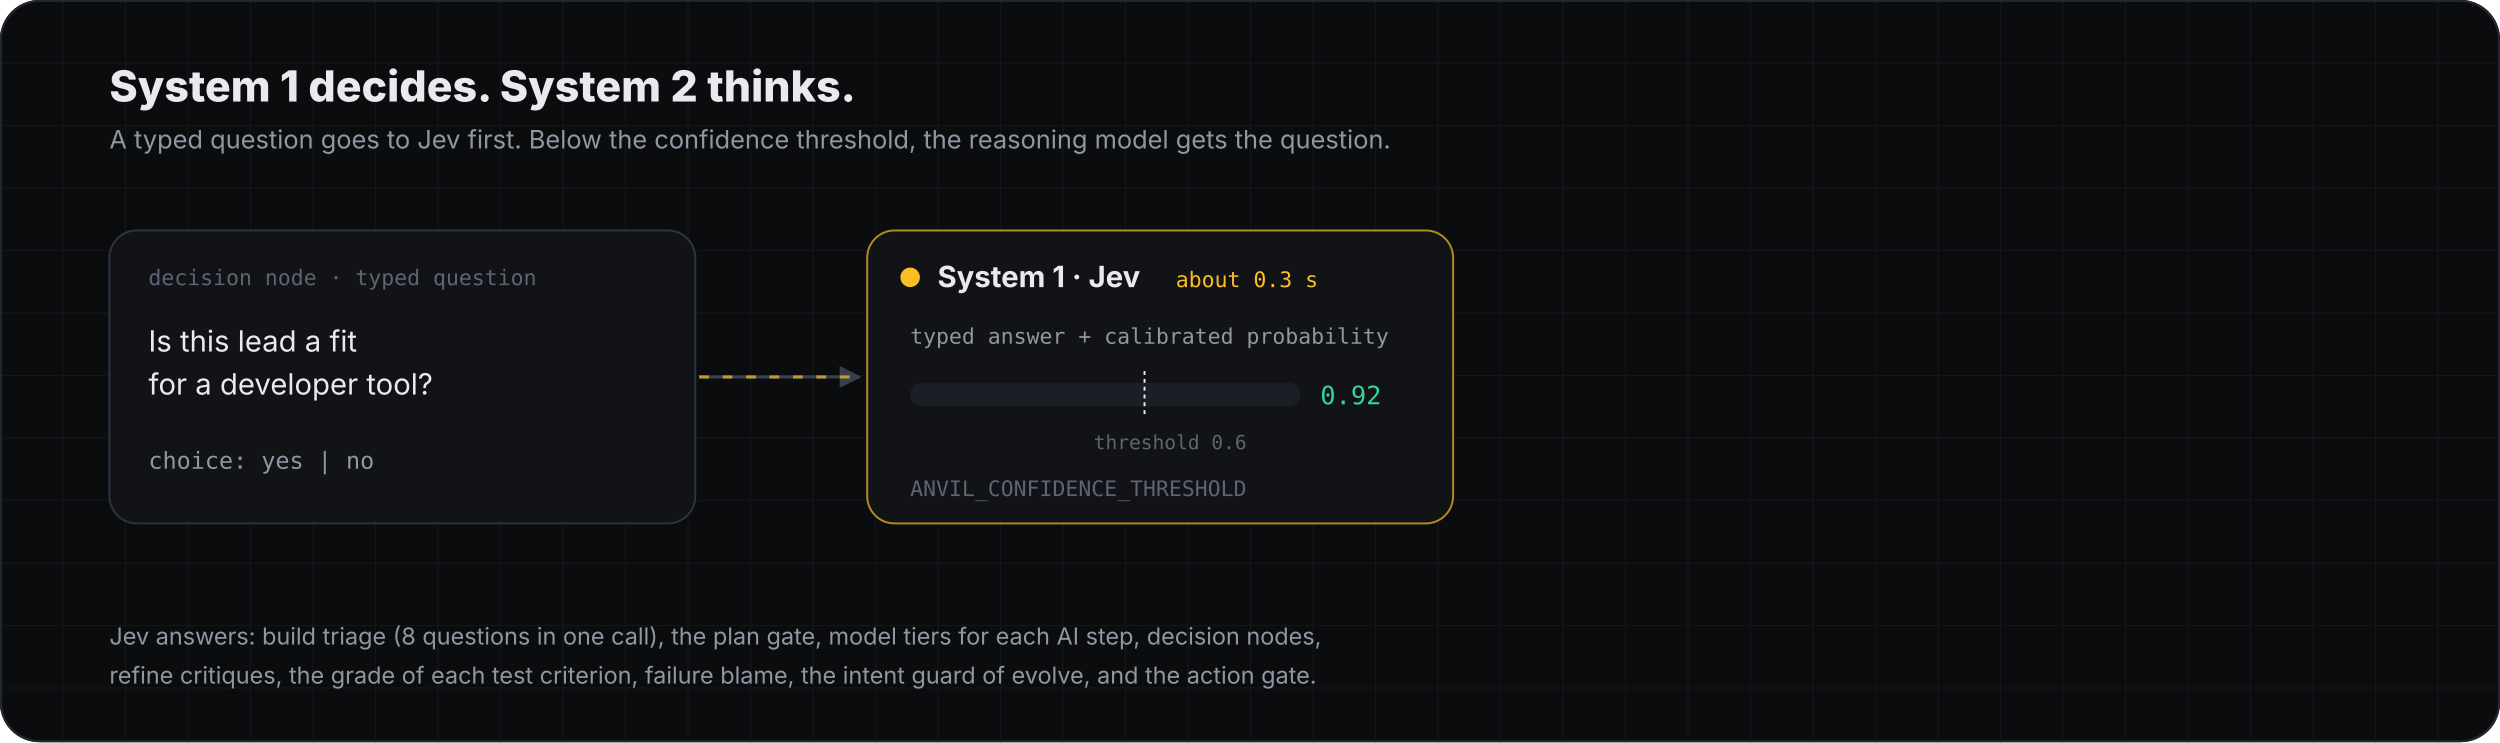
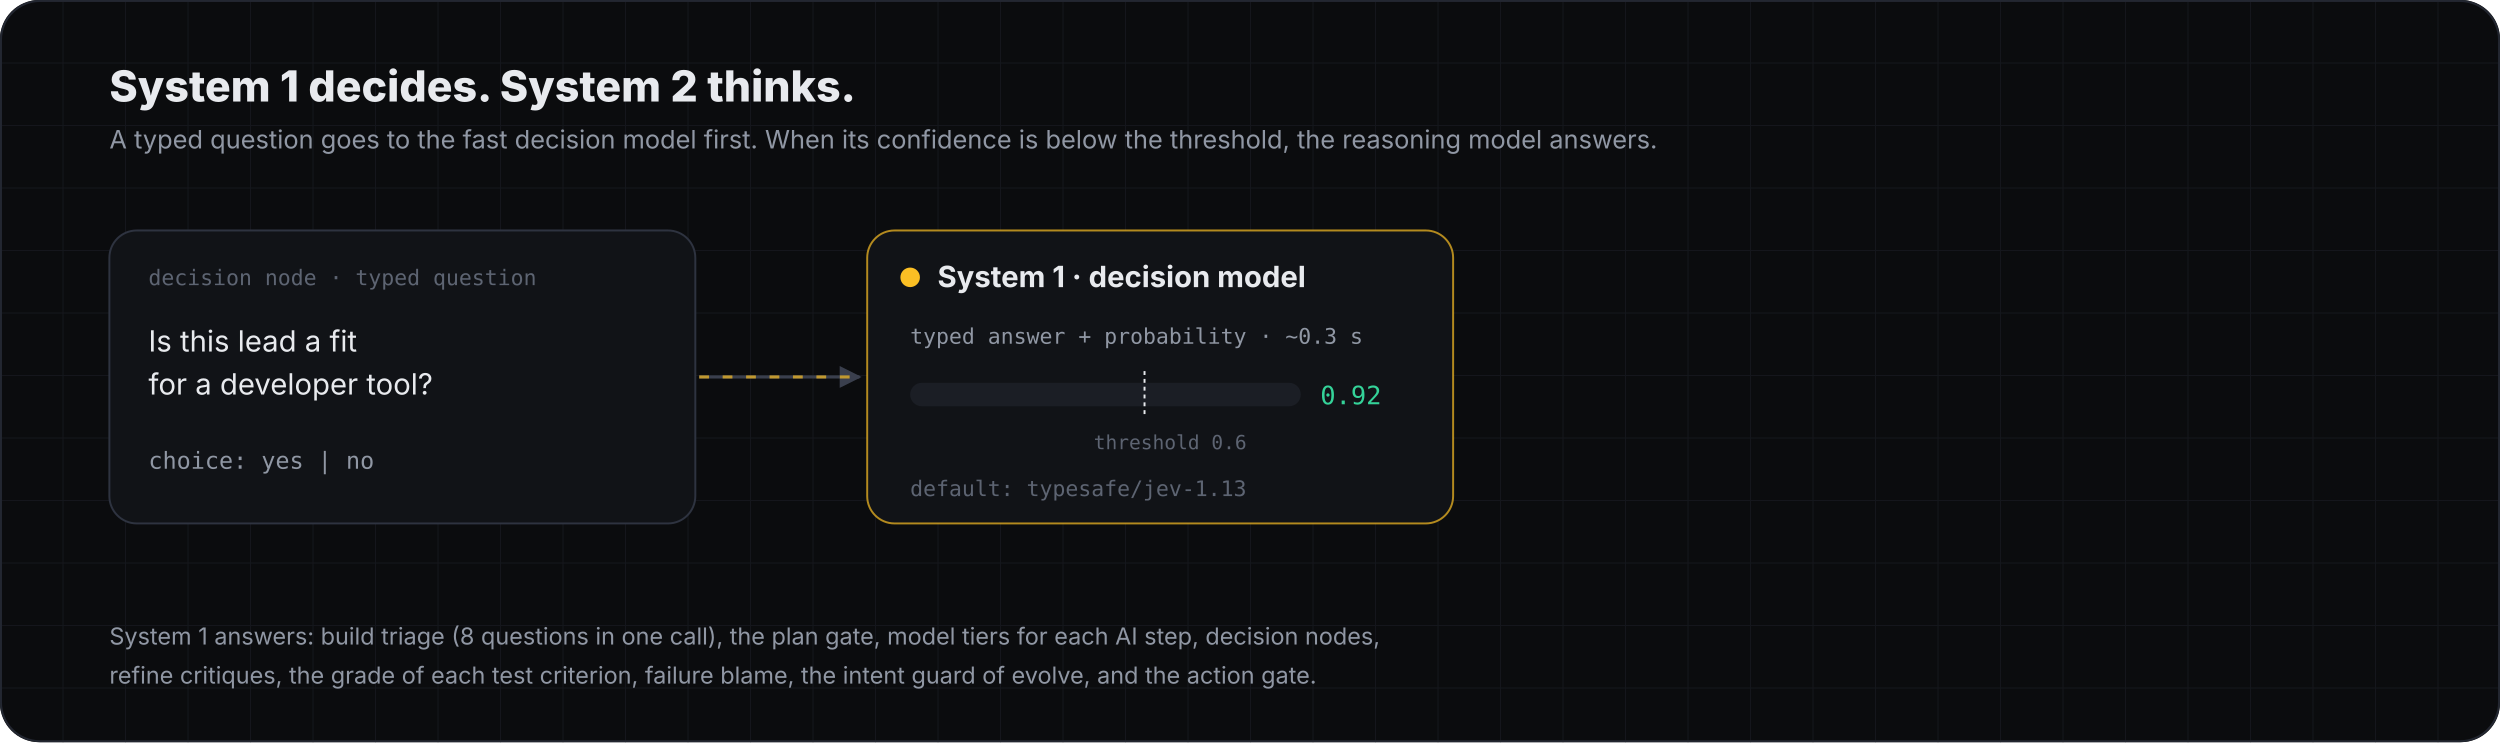
<svg xmlns="http://www.w3.org/2000/svg" width="1280" height="380" viewBox="0 0 1280 380" role="img" aria-labelledby="t d">
  <defs>
    <pattern id="grid" width="32" height="32" patternUnits="userSpaceOnUse">
      <path d="M32 0H0V32" fill="none" stroke="#1b1e25" />
    </pattern>
    <marker id="arr" viewBox="0 0 10 10" refX="9" refY="5" markerWidth="7" markerHeight="7" orient="auto">
      <path d="M0 0L10 5L0 10z" fill="#3a3f4d" />
    </marker>
    <style>
      .sans { font-family: Inter, -apple-system, BlinkMacSystemFont, "Segoe UI", Helvetica, Arial, sans-serif; }
      .mono { font-family: "JetBrains Mono", ui-monospace, SFMono-Regular, Menlo, Consolas, monospace; }
      .a { animation: a 10s linear infinite; }
      .b { opacity: 0; animation: b 10s linear infinite; }
      @keyframes a { 0%,46% { opacity: 1; } 50%,96% { opacity: 0; } 100% { opacity: 1; } }
      @keyframes b { 0%,46% { opacity: 0; } 50%,96% { opacity: 1; } 100% { opacity: 0; } }
      .barA { animation: barA 10s ease-out infinite; }
      @keyframes barA { 0% { width: 0; } 10%,46% { width: 166px; } 50%,100% { width: 0; } }
      .barB { animation: barB 10s ease-out infinite; }
      @keyframes barB { 0%,50% { width: 0; } 60%,96% { width: 74px; } 100% { width: 0; } }
      .flow { stroke-dasharray: 5 7; animation: dash 1.2s linear infinite; }
      @keyframes dash { to { stroke-dashoffset: -24; } }
      .late { opacity: 0; animation: late 10s linear infinite; }
      @keyframes late { 0%,62% { opacity: 0; } 66%,96% { opacity: 1; } 100% { opacity: 0; } }
      .early { opacity: 0; animation: early 10s linear infinite; }
      @keyframes early { 0%,12% { opacity: 0; } 16%,46% { opacity: 1; } 50%,100% { opacity: 0; } }
      @media (prefers-reduced-motion: reduce) { .a, .b, .barA, .barB, .flow, .late, .early { animation: none; } .b, .late { opacity: 0; } .early { opacity: 1; } }
    </style>
  </defs>
  <rect width="1280" height="380" rx="20" fill="#0b0c0e" />
  <rect width="1280" height="380" rx="20" fill="url(#grid)" opacity=".6" />
  <rect x=".5" y=".5" width="1279" height="379" rx="20" fill="none" stroke="#232731" />
  <text x="56" y="52" class="sans" font-size="22" font-weight="800" fill="#e8eaee">System 1 decides. System 2 thinks.</text>
-   <text x="56" y="76" class="sans" font-size="13" fill="#9097a4">A typed question goes to Jev first. Below the confidence threshold, the reasoning model gets the question.</text>
+   <text x="56" y="76" class="sans" font-size="13" fill="#9097a4">A typed question goes to the fast decision model first. When its confidence is below the threshold, the reasoning model answers.</text>
  <rect x="56" y="118" width="300" height="150" rx="14" fill="#111317" stroke="#2e3340" />
  <text x="76" y="146" class="mono" font-size="11" fill="#5d6472">decision node · typed question</text>
  <g class="a sans" font-size="15" fill="#e8eaee">
    <text x="76" y="180">Is this lead a fit</text>
    <text x="76" y="202">for a developer tool?</text>
    <text x="76" y="240" class="mono" font-size="12" fill="#9097a4">choice: yes | no</text>
  </g>
  <g class="b sans" font-size="15" fill="#e8eaee">
    <text x="76" y="180">Does this clause limit</text>
    <text x="76" y="202">the liability of the buyer?</text>
    <text x="76" y="240" class="mono" font-size="12" fill="#9097a4">choice: yes | no | unclear</text>
  </g>
  <path d="M 358 193 L 440 193" stroke="#3a3f4d" stroke-width="1.6" marker-end="url(#arr)" />
  <path class="flow" d="M 358 193 L 436 193" stroke="#fbbf24" stroke-width="1.6" fill="none" opacity=".7" />
  <rect x="444" y="118" width="300" height="150" rx="14" fill="#111317" stroke="#fbbf24" stroke-opacity=".7" />
  <circle cx="466" cy="142" r="5" fill="#fbbf24" />
-   <text x="480" y="147" class="sans" font-size="15" font-weight="700" fill="#e8eaee">System 1 · Jev</text>
-   <text x="602" y="147" class="mono" font-size="11" fill="#fbbf24">about 0.3 s</text>
-   <text x="466" y="176" class="mono" font-size="11" fill="#9097a4">typed answer + calibrated probability</text>
+   <text x="480" y="147" class="sans" font-size="15" font-weight="700" fill="#e8eaee">System 1 · decision model</text>
+   <text x="466" y="176" class="mono" font-size="11" fill="#9097a4">typed answer + probability · ~0.3 s</text>
  <rect x="466" y="196" width="200" height="12" rx="6" fill="#1b1e25" />
  <rect class="barA" x="466" y="196" height="12" rx="6" fill="#34d399" />
  <rect class="barB" x="466" y="196" height="12" rx="6" fill="#f87171" />
  <line x1="586" y1="190" x2="586" y2="214" stroke="#e8eaee" stroke-dasharray="2 2" />
  <text x="560" y="230" class="mono" font-size="10" fill="#5d6472">threshold 0.6</text>
  <text class="a mono" x="676" y="207" font-size="13" fill="#34d399">0.92</text>
  <text class="b mono" x="676" y="207" font-size="13" fill="#f87171">0.41</text>
-   <text x="466" y="254" class="mono" font-size="11" fill="#5d6472">ANVIL_CONFIDENCE_THRESHOLD</text>
+   <text x="466" y="254" class="mono" font-size="11" fill="#5d6472">default: typesafe/jev-1.13</text>
  <path class="early" d="M 746 160 C 800 160 800 130 852 130" stroke="#34d399" stroke-width="1.8" fill="none" marker-end="url(#arr)" />
  <g class="early">
    <rect x="856" y="102" width="368" height="56" rx="12" fill="#0f2a20" stroke="#34d399" stroke-opacity=".6" />
    <text x="876" y="126" class="mono" font-size="13" fill="#34d399">answer: yes · p = 0.92</text>
    <text x="876" y="146" class="sans" font-size="12" fill="#9097a4">Used at once. No reasoning call is made.</text>
  </g>
  <g class="b">
    <path class="flow" d="M 746 230 C 800 230 800 250 852 250" stroke="#a78bfa" stroke-width="1.8" fill="none" marker-end="url(#arr)" />
  </g>
  <g class="b">
    <rect x="856" y="200" width="368" height="104" rx="12" fill="#161325" stroke="#a78bfa" stroke-opacity=".7" />
    <circle cx="878" cy="224" r="5" fill="#a78bfa" />
-     <text x="892" y="229" class="sans" font-size="15" font-weight="700" fill="#e8eaee">System 2 · GLM</text>
-     <text x="876" y="254" class="sans" font-size="12" fill="#9097a4">The reasoning model reads the context and</text>
-     <text x="876" y="272" class="sans" font-size="12" fill="#9097a4">gives the answer with its reasons.</text>
+     <text x="892" y="229" class="sans" font-size="15" font-weight="700" fill="#e8eaee">System 2 · reasoning model</text>
+     <text x="876" y="254" class="sans" font-size="12" fill="#9097a4">It reads the context and gives the answer</text>
+     <text x="876" y="272" class="sans" font-size="12" fill="#9097a4">with its reasons. default: z-ai/glm-5.3-flash</text>
    <text class="late mono" x="876" y="294" font-size="13" fill="#a78bfa">answer: unclear · escalated</text>
  </g>
-   <text x="56" y="330" class="sans" font-size="12" fill="#9097a4">Jev answers: build triage (8 questions in one call), the plan gate, model tiers for each AI step, decision nodes,</text>
+   <text x="56" y="330" class="sans" font-size="12" fill="#9097a4">System 1 answers: build triage (8 questions in one call), the plan gate, model tiers for each AI step, decision nodes,</text>
  <text x="56" y="350" class="sans" font-size="12" fill="#9097a4">refine critiques, the grade of each test criterion, failure blame, the intent guard of evolve, and the action gate.</text>
</svg>
